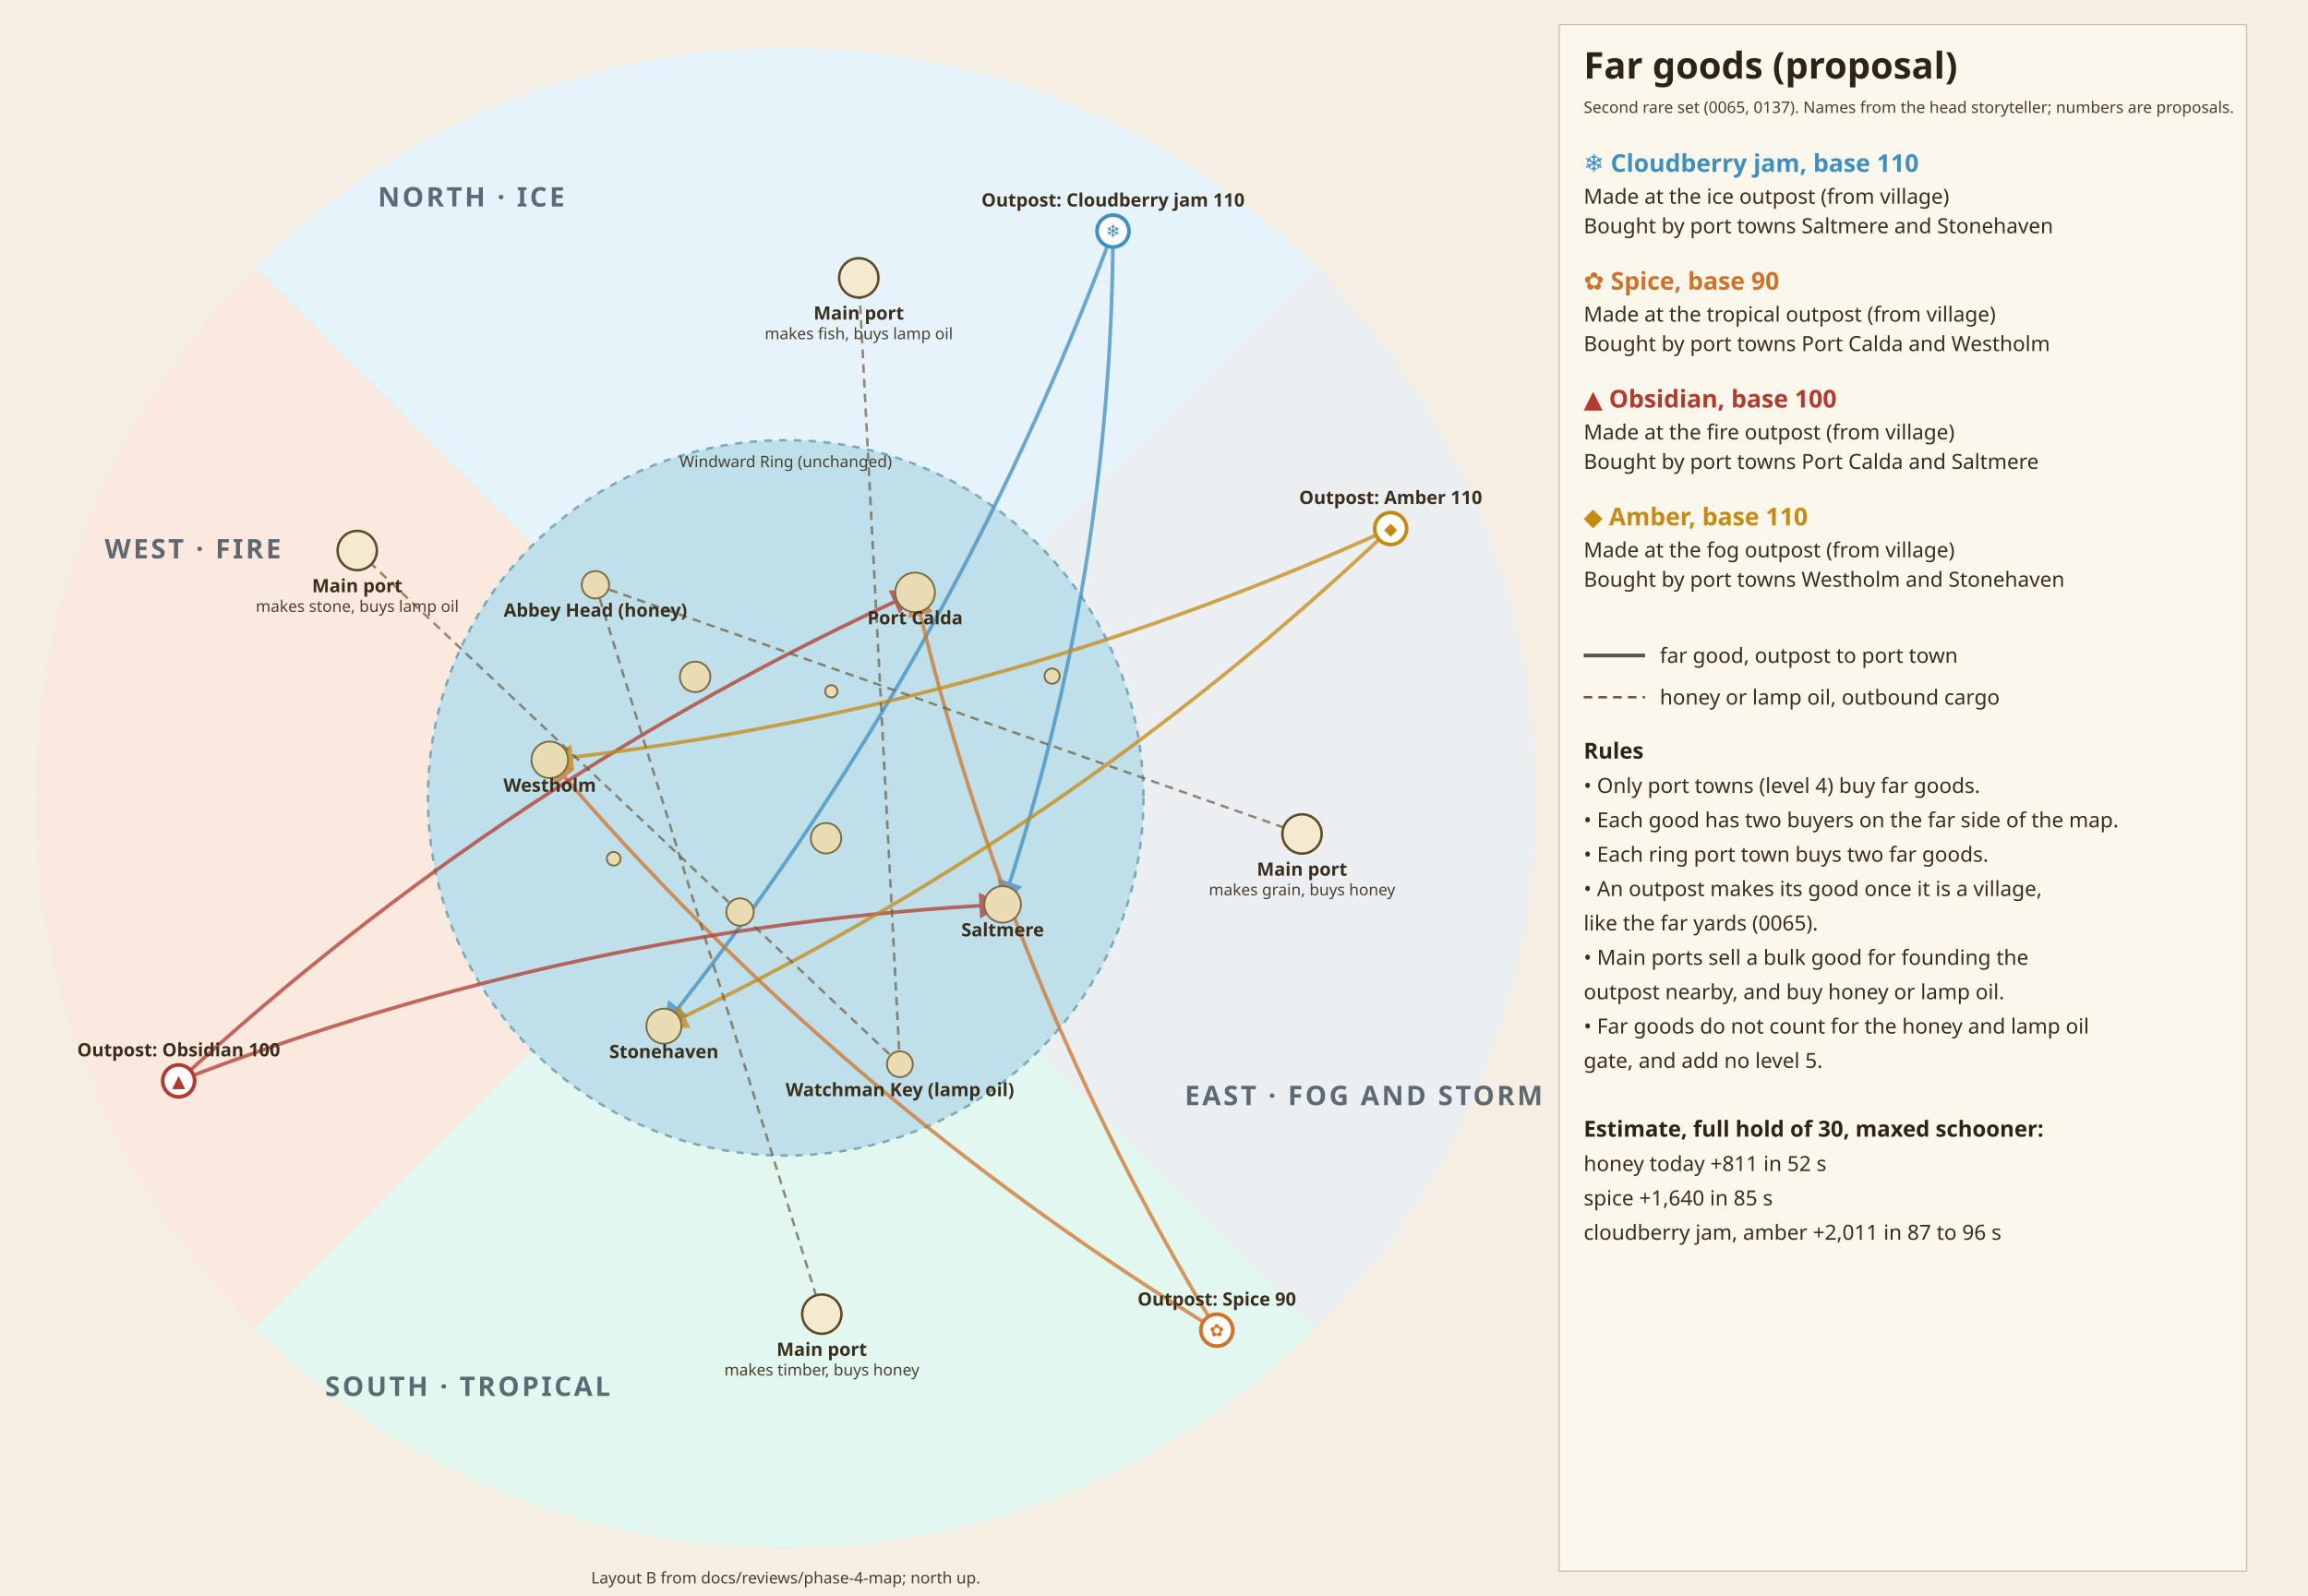
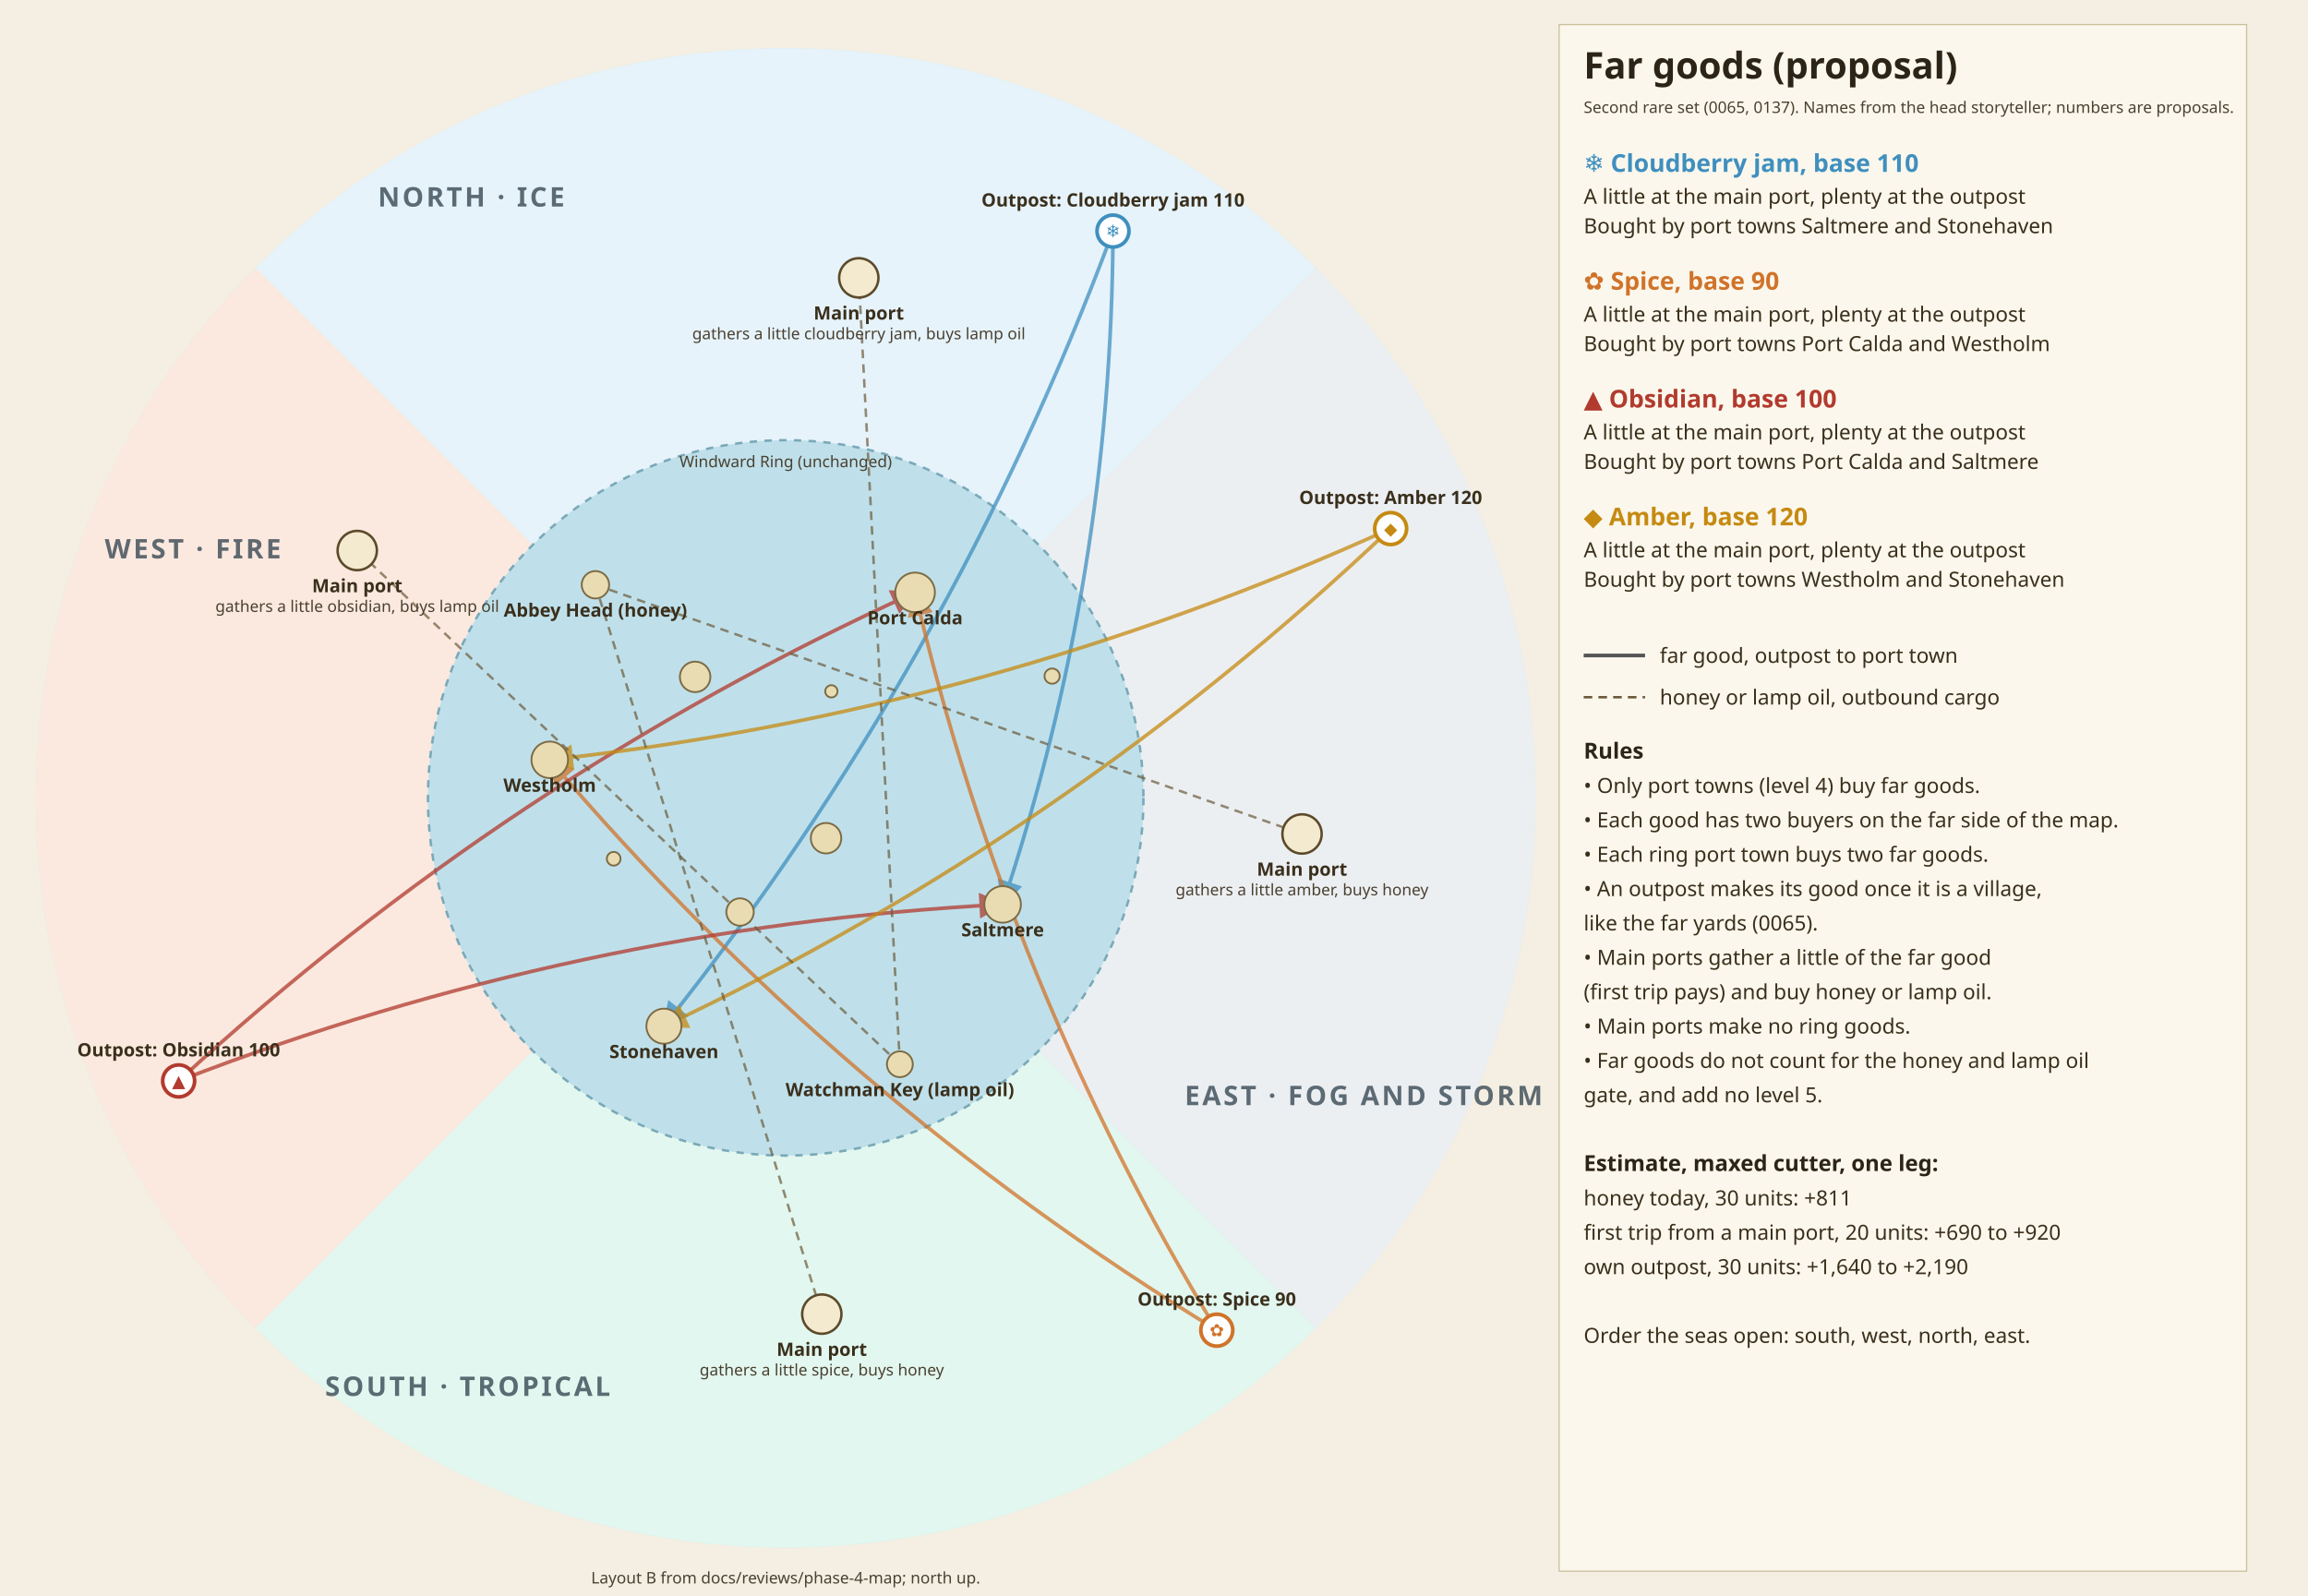
<svg xmlns="http://www.w3.org/2000/svg" width="1880" height="1300" viewBox="0 0 1880 1300">
  <style>.lbl{font:600 15px sans-serif;fill:#3a2f1c}.small{font:13px sans-serif;fill:#4a4030}.biome{font:700 22px sans-serif;fill:#2c3e4a;letter-spacing:2px;opacity:.75}.title{font:700 30px sans-serif;fill:#2c2416}.lg{font:17px sans-serif;fill:#3a2f1c}.lgb{font:700 18px sans-serif;fill:#2c2416}</style>
  <defs>
    <marker id="arr-ice" viewBox="0 0 10 10" refX="9" refY="5" markerWidth="7" markerHeight="7" orient="auto-start-reverse">
      <path d="M0,0 L10,5 L0,10z" fill="#3f8fbf" />
    </marker>
    <marker id="arr-tropic" viewBox="0 0 10 10" refX="9" refY="5" markerWidth="7" markerHeight="7" orient="auto-start-reverse">
      <path d="M0,0 L10,5 L0,10z" fill="#d0732a" />
    </marker>
    <marker id="arr-fire" viewBox="0 0 10 10" refX="9" refY="5" markerWidth="7" markerHeight="7" orient="auto-start-reverse">
      <path d="M0,0 L10,5 L0,10z" fill="#b23a2e" />
    </marker>
    <marker id="arr-fog" viewBox="0 0 10 10" refX="9" refY="5" markerWidth="7" markerHeight="7" orient="auto-start-reverse">
      <path d="M0,0 L10,5 L0,10z" fill="#c58a12" />
    </marker>
    <marker id="arr-out" viewBox="0 0 10 10" refX="9" refY="5" markerWidth="6" markerHeight="6" orient="auto-start-reverse">
      <path d="M0,0 L10,5 L0,10z" fill="#6b5a3a" />
    </marker>
  </defs>
  <rect width="1880" height="1300" fill="#f4efe2" />
  <circle cx="640" cy="650" r="610.7" fill="#cfe6ee" />
  <path d="M433.949,443.949 L208.17,218.17 A610.7,610.7 0 0 1 1071.83,218.17 L846.051,443.949 A291.4,291.4 0 0 0 433.949,443.949Z" fill="#e6f3fb" />
  <path d="M846.051,856.051 L1071.83,1081.83 A610.7,610.7 0 0 1 208.17,1081.83 L433.949,856.051 A291.4,291.4 0 0 0 846.051,856.051Z" fill="#e2f7ef" />
  <path d="M433.949,856.051 L208.17,1081.83 A610.7,610.7 0 0 1 208.17,218.17 L433.949,443.949 A291.4,291.4 0 0 0 433.949,856.051Z" fill="#fbe9df" />
  <path d="M846.051,443.949 L1071.83,218.17 A610.7,610.7 0 0 1 1071.83,1081.83 L846.051,856.051 A291.4,291.4 0 0 0 846.051,443.949Z" fill="#eceff2" />
  <circle cx="640" cy="650" r="291.4" fill="#bfe0ea" stroke="#7aa9b8" stroke-dasharray="6 6" stroke-width="2" />
  <text x="640" y="380.6" class="small" text-anchor="middle">Windward Ring (unchanged)</text>
  <path d="M906.6,188.235 Q905.535,469.71 816.7,736.8" fill="none" stroke="#3f8fbf" stroke-width="3" opacity=".75" marker-end="url(#arr-ice)" />
  <path d="M906.6,188.235 Q775.521,541.382 540.8,836" fill="none" stroke="#3f8fbf" stroke-width="3" opacity=".75" marker-end="url(#arr-ice)" />
  <path d="M991.161,1083.647 Q820.197,802.785 745.4,482.6" fill="none" stroke="#d0732a" stroke-width="3" opacity=".75" marker-end="url(#arr-tropic)" />
  <path d="M991.161,1083.647 Q682.309,894.793 447.8,619" fill="none" stroke="#d0732a" stroke-width="3" opacity=".75" marker-end="url(#arr-tropic)" />
  <path d="M145.518,880.581 Q413.621,633.6 745.4,482.6" fill="none" stroke="#b23a2e" stroke-width="3" opacity=".75" marker-end="url(#arr-fire)" />
  <path d="M145.518,880.581 Q469.607,754.996 816.7,736.8" fill="none" stroke="#b23a2e" stroke-width="3" opacity=".75" marker-end="url(#arr-fire)" />
  <path d="M1132.766,430.606 Q805.355,579.6 447.8,619" fill="none" stroke="#c58a12" stroke-width="3" opacity=".75" marker-end="url(#arr-fog)" />
  <path d="M1132.766,430.606 Q869.215,680.66 540.8,836" fill="none" stroke="#c58a12" stroke-width="3" opacity=".75" marker-end="url(#arr-fog)" />
  <path d="M733,867 L699.538,226.363" fill="none" stroke="#6b5a3a" stroke-width="2" stroke-dasharray="7 5" opacity=".7" marker-end="url(#arr-out)" />
  <path d="M485,476.4 L669.409,1070.573" fill="none" stroke="#6b5a3a" stroke-width="2" stroke-dasharray="7 5" opacity=".7" marker-end="url(#arr-out)" />
  <path d="M733,867 L290.992,448.5" fill="none" stroke="#6b5a3a" stroke-width="2" stroke-dasharray="7 5" opacity=".7" marker-end="url(#arr-out)" />
  <path d="M485,476.4 L1060.573,679.409" fill="none" stroke="#6b5a3a" stroke-width="2" stroke-dasharray="7 5" opacity=".7" marker-end="url(#arr-out)" />
  <circle cx="745.4" cy="482.6" r="16.12" fill="#e9dcb2" stroke="#7d6b45" stroke-width="1.5" />
  <circle cx="816.7" cy="736.8" r="14.88" fill="#e9dcb2" stroke="#7d6b45" stroke-width="1.5" />
  <circle cx="447.8" cy="619" r="14.88" fill="#e9dcb2" stroke="#7d6b45" stroke-width="1.5" />
  <circle cx="540.8" cy="836" r="14.26" fill="#e9dcb2" stroke="#7d6b45" stroke-width="1.5" />
  <circle cx="602.8" cy="743" r="11.16" fill="#e9dcb2" stroke="#7d6b45" stroke-width="1.5" />
  <circle cx="677.2" cy="563.2" r="5" fill="#e9dcb2" stroke="#7d6b45" stroke-width="1.5" />
  <circle cx="485" cy="476.4" r="11.16" fill="#e9dcb2" stroke="#7d6b45" stroke-width="1.5" />
  <circle cx="733" cy="867" r="10.54" fill="#e9dcb2" stroke="#7d6b45" stroke-width="1.5" />
  <circle cx="857" cy="550.8" r="6.2" fill="#e9dcb2" stroke="#7d6b45" stroke-width="1.5" />
  <circle cx="566.22" cy="551.42" r="12.4" fill="#e9dcb2" stroke="#7d6b45" stroke-width="1.5" />
  <circle cx="672.86" cy="682.86" r="12.4" fill="#e9dcb2" stroke="#7d6b45" stroke-width="1.5" />
  <circle cx="499.88" cy="699.6" r="5.58" fill="#e9dcb2" stroke="#7d6b45" stroke-width="1.5" />
  <text x="745.4" y="508.6" class="lbl" text-anchor="middle">Port Calda</text>
  <text x="816.7" y="762.8" class="lbl" text-anchor="middle">Saltmere</text>
  <text x="447.8" y="645" class="lbl" text-anchor="middle">Westholm</text>
  <text x="540.8" y="862" class="lbl" text-anchor="middle">Stonehaven</text>
  <text x="733" y="893" class="lbl" text-anchor="middle">Watchman Key (lamp oil)</text>
  <text x="485" y="502.4" class="lbl" text-anchor="middle">Abbey Head (honey)</text>
  <circle cx="699.538" cy="226.363" r="16" fill="#f3ead0" stroke="#5c4a2a" stroke-width="2" />
  <text x="699.538" y="260.363" class="lbl" text-anchor="middle">Main port</text>
-   <text x="699.538" y="276.363" class="small" text-anchor="middle">makes fish, buys lamp oil</text>
+   <text x="699.538" y="276.363" class="small" text-anchor="middle">gathers a little cloudberry jam, buys lamp oil</text>
  <circle cx="906.6" cy="188.235" r="13" fill="#fff" stroke="#3f8fbf" stroke-width="3" />
  <text x="906.6" y="193.235" text-anchor="middle" fill="#3f8fbf" style="font:700 14px sans-serif">❄</text>
  <text x="906.6" y="168.235" class="lbl" text-anchor="middle" fill="#3f8fbf">Outpost: Cloudberry jam 110</text>
  <text x="383.856" y="168.264" class="biome" text-anchor="middle">NORTH · ICE</text>
  <circle cx="669.409" cy="1070.573" r="16" fill="#f3ead0" stroke="#5c4a2a" stroke-width="2" />
  <text x="669.409" y="1104.573" class="lbl" text-anchor="middle">Main port</text>
-   <text x="669.409" y="1120.573" class="small" text-anchor="middle">makes timber, buys honey</text>
+   <text x="669.409" y="1120.573" class="small" text-anchor="middle">gathers a little spice, buys honey</text>
  <circle cx="991.161" cy="1083.647" r="13" fill="#fff" stroke="#d0732a" stroke-width="3" />
  <text x="991.161" y="1088.647" text-anchor="middle" fill="#d0732a" style="font:700 14px sans-serif">✿</text>
  <text x="991.161" y="1063.647" class="lbl" text-anchor="middle" fill="#d0732a">Outpost: Spice 90</text>
  <text x="380.946" y="1137.21" class="biome" text-anchor="middle">SOUTH · TROPICAL</text>
  <circle cx="290.992" cy="448.5" r="16" fill="#f3ead0" stroke="#5c4a2a" stroke-width="2" />
  <text x="290.992" y="482.5" class="lbl" text-anchor="middle">Main port</text>
-   <text x="290.992" y="498.5" class="small" text-anchor="middle">makes stone, buys lamp oil</text>
+   <text x="290.992" y="498.5" class="small" text-anchor="middle">gathers a little obsidian, buys lamp oil</text>
  <circle cx="145.518" cy="880.581" r="13" fill="#fff" stroke="#b23a2e" stroke-width="3" />
  <text x="145.518" y="885.581" text-anchor="middle" fill="#b23a2e" style="font:700 14px sans-serif">▲</text>
  <text x="145.518" y="860.581" class="lbl" text-anchor="middle" fill="#b23a2e">Outpost: Obsidian 100</text>
  <text x="157.123" y="454.905" class="biome" text-anchor="middle">WEST · FIRE</text>
  <circle cx="1060.573" cy="679.409" r="16" fill="#f3ead0" stroke="#5c4a2a" stroke-width="2" />
  <text x="1060.573" y="713.409" class="lbl" text-anchor="middle">Main port</text>
-   <text x="1060.573" y="729.409" class="small" text-anchor="middle">makes grain, buys honey</text>
+   <text x="1060.573" y="729.409" class="small" text-anchor="middle">gathers a little amber, buys honey</text>
  <circle cx="1132.766" cy="430.606" r="13" fill="#fff" stroke="#c58a12" stroke-width="3" />
  <text x="1132.766" y="435.606" text-anchor="middle" fill="#c58a12" style="font:700 14px sans-serif">◆</text>
-   <text x="1132.766" y="410.606" class="lbl" text-anchor="middle" fill="#c58a12">Outpost: Amber 110</text>
+   <text x="1132.766" y="410.606" class="lbl" text-anchor="middle" fill="#c58a12">Outpost: Amber 120</text>
  <text x="1110.788" y="900.322" class="biome" text-anchor="middle">EAST · FOG AND STORM</text>
  <rect x="1270" y="20" width="560" height="1260" fill="#fbf7ec" stroke="#cbbf9f" />
  <text x="1290" y="64" class="title">Far goods (proposal)</text>
  <text x="1290" y="92" class="small">Second rare set (0065, 0137). Names from the head storyteller; numbers are proposals.</text>
  <text x="1290" y="140" style="font:700 20px sans-serif" fill="#3f8fbf">❄ Cloudberry jam, base 110</text>
-   <text x="1290" y="166" class="lg">Made at the ice outpost (from village)</text>
+   <text x="1290" y="166" class="lg">A little at the main port, plenty at the outpost</text>
  <text x="1290" y="190" class="lg">Bought by port towns Saltmere and Stonehaven</text>
  <text x="1290" y="236" style="font:700 20px sans-serif" fill="#d0732a">✿ Spice, base 90</text>
-   <text x="1290" y="262" class="lg">Made at the tropical outpost (from village)</text>
+   <text x="1290" y="262" class="lg">A little at the main port, plenty at the outpost</text>
  <text x="1290" y="286" class="lg">Bought by port towns Port Calda and Westholm</text>
  <text x="1290" y="332" style="font:700 20px sans-serif" fill="#b23a2e">▲ Obsidian, base 100</text>
-   <text x="1290" y="358" class="lg">Made at the fire outpost (from village)</text>
+   <text x="1290" y="358" class="lg">A little at the main port, plenty at the outpost</text>
  <text x="1290" y="382" class="lg">Bought by port towns Port Calda and Saltmere</text>
-   <text x="1290" y="428" style="font:700 20px sans-serif" fill="#c58a12">◆ Amber, base 110</text>
-   <text x="1290" y="454" class="lg">Made at the fog outpost (from village)</text>
+   <text x="1290" y="428" style="font:700 20px sans-serif" fill="#c58a12">◆ Amber, base 120</text>
+   <text x="1290" y="454" class="lg">A little at the main port, plenty at the outpost</text>
  <text x="1290" y="478" class="lg">Bought by port towns Westholm and Stonehaven</text>
  <line x1="1290" y1="534" x2="1340" y2="534" stroke="#555" stroke-width="3" />
  <text x="1352" y="540" class="lg">far good, outpost to port town</text>
  <line x1="1290" y1="568" x2="1340" y2="568" stroke="#6b5a3a" stroke-width="2" stroke-dasharray="7 5" />
  <text x="1352" y="574" class="lg">honey or lamp oil, outbound cargo</text>
  <text x="1290" y="618" class="lgb">Rules</text>
  <text x="1290" y="646" class="lg">• Only port towns (level 4) buy far goods.</text>
  <text x="1290" y="674" class="lg">• Each good has two buyers on the far side of the map.</text>
  <text x="1290" y="702" class="lg">• Each ring port town buys two far goods.</text>
  <text x="1290" y="730" class="lg">• An outpost makes its good once it is a village,</text>
  <text x="1290" y="758" class="lg">  like the far yards (0065).</text>
-   <text x="1290" y="786" class="lg">• Main ports sell a bulk good for founding the</text>
-   <text x="1290" y="814" class="lg">  outpost nearby, and buy honey or lamp oil.</text>
-   <text x="1290" y="842" class="lg">• Far goods do not count for the honey and lamp oil</text>
-   <text x="1290" y="870" class="lg">  gate, and add no level 5.</text>
-   <text x="1290" y="898" class="lg" />
-   <text x="1290" y="926" class="lgb">Estimate, full hold of 30, maxed schooner:</text>
-   <text x="1290" y="954" class="lg">  honey today      +811 in 52 s</text>
-   <text x="1290" y="982" class="lg">  spice            +1,640 in 85 s</text>
-   <text x="1290" y="1010" class="lg">  cloudberry jam, amber  +2,011 in 87 to 96 s</text>
+   <text x="1290" y="786" class="lg">• Main ports gather a little of the far good</text>
+   <text x="1290" y="814" class="lg">  (first trip pays) and buy honey or lamp oil.</text>
+   <text x="1290" y="842" class="lg">• Main ports make no ring goods.</text>
+   <text x="1290" y="870" class="lg">• Far goods do not count for the honey and lamp oil</text>
+   <text x="1290" y="898" class="lg">  gate, and add no level 5.</text>
+   <text x="1290" y="926" class="lg" />
+   <text x="1290" y="954" class="lgb">Estimate, maxed cutter, one leg:</text>
+   <text x="1290" y="982" class="lg">  honey today, 30 units: +811</text>
+   <text x="1290" y="1010" class="lg">  first trip from a main port, 20 units: +690 to +920</text>
+   <text x="1290" y="1038" class="lg">  own outpost, 30 units: +1,640 to +2,190</text>
+   <text x="1290" y="1066" class="lg" />
+   <text x="1290" y="1094" class="lg">Order the seas open: south, west, north, east.</text>
  <text x="640" y="1290" class="small" text-anchor="middle">Layout B from docs/reviews/phase-4-map; north up.</text>
</svg>
